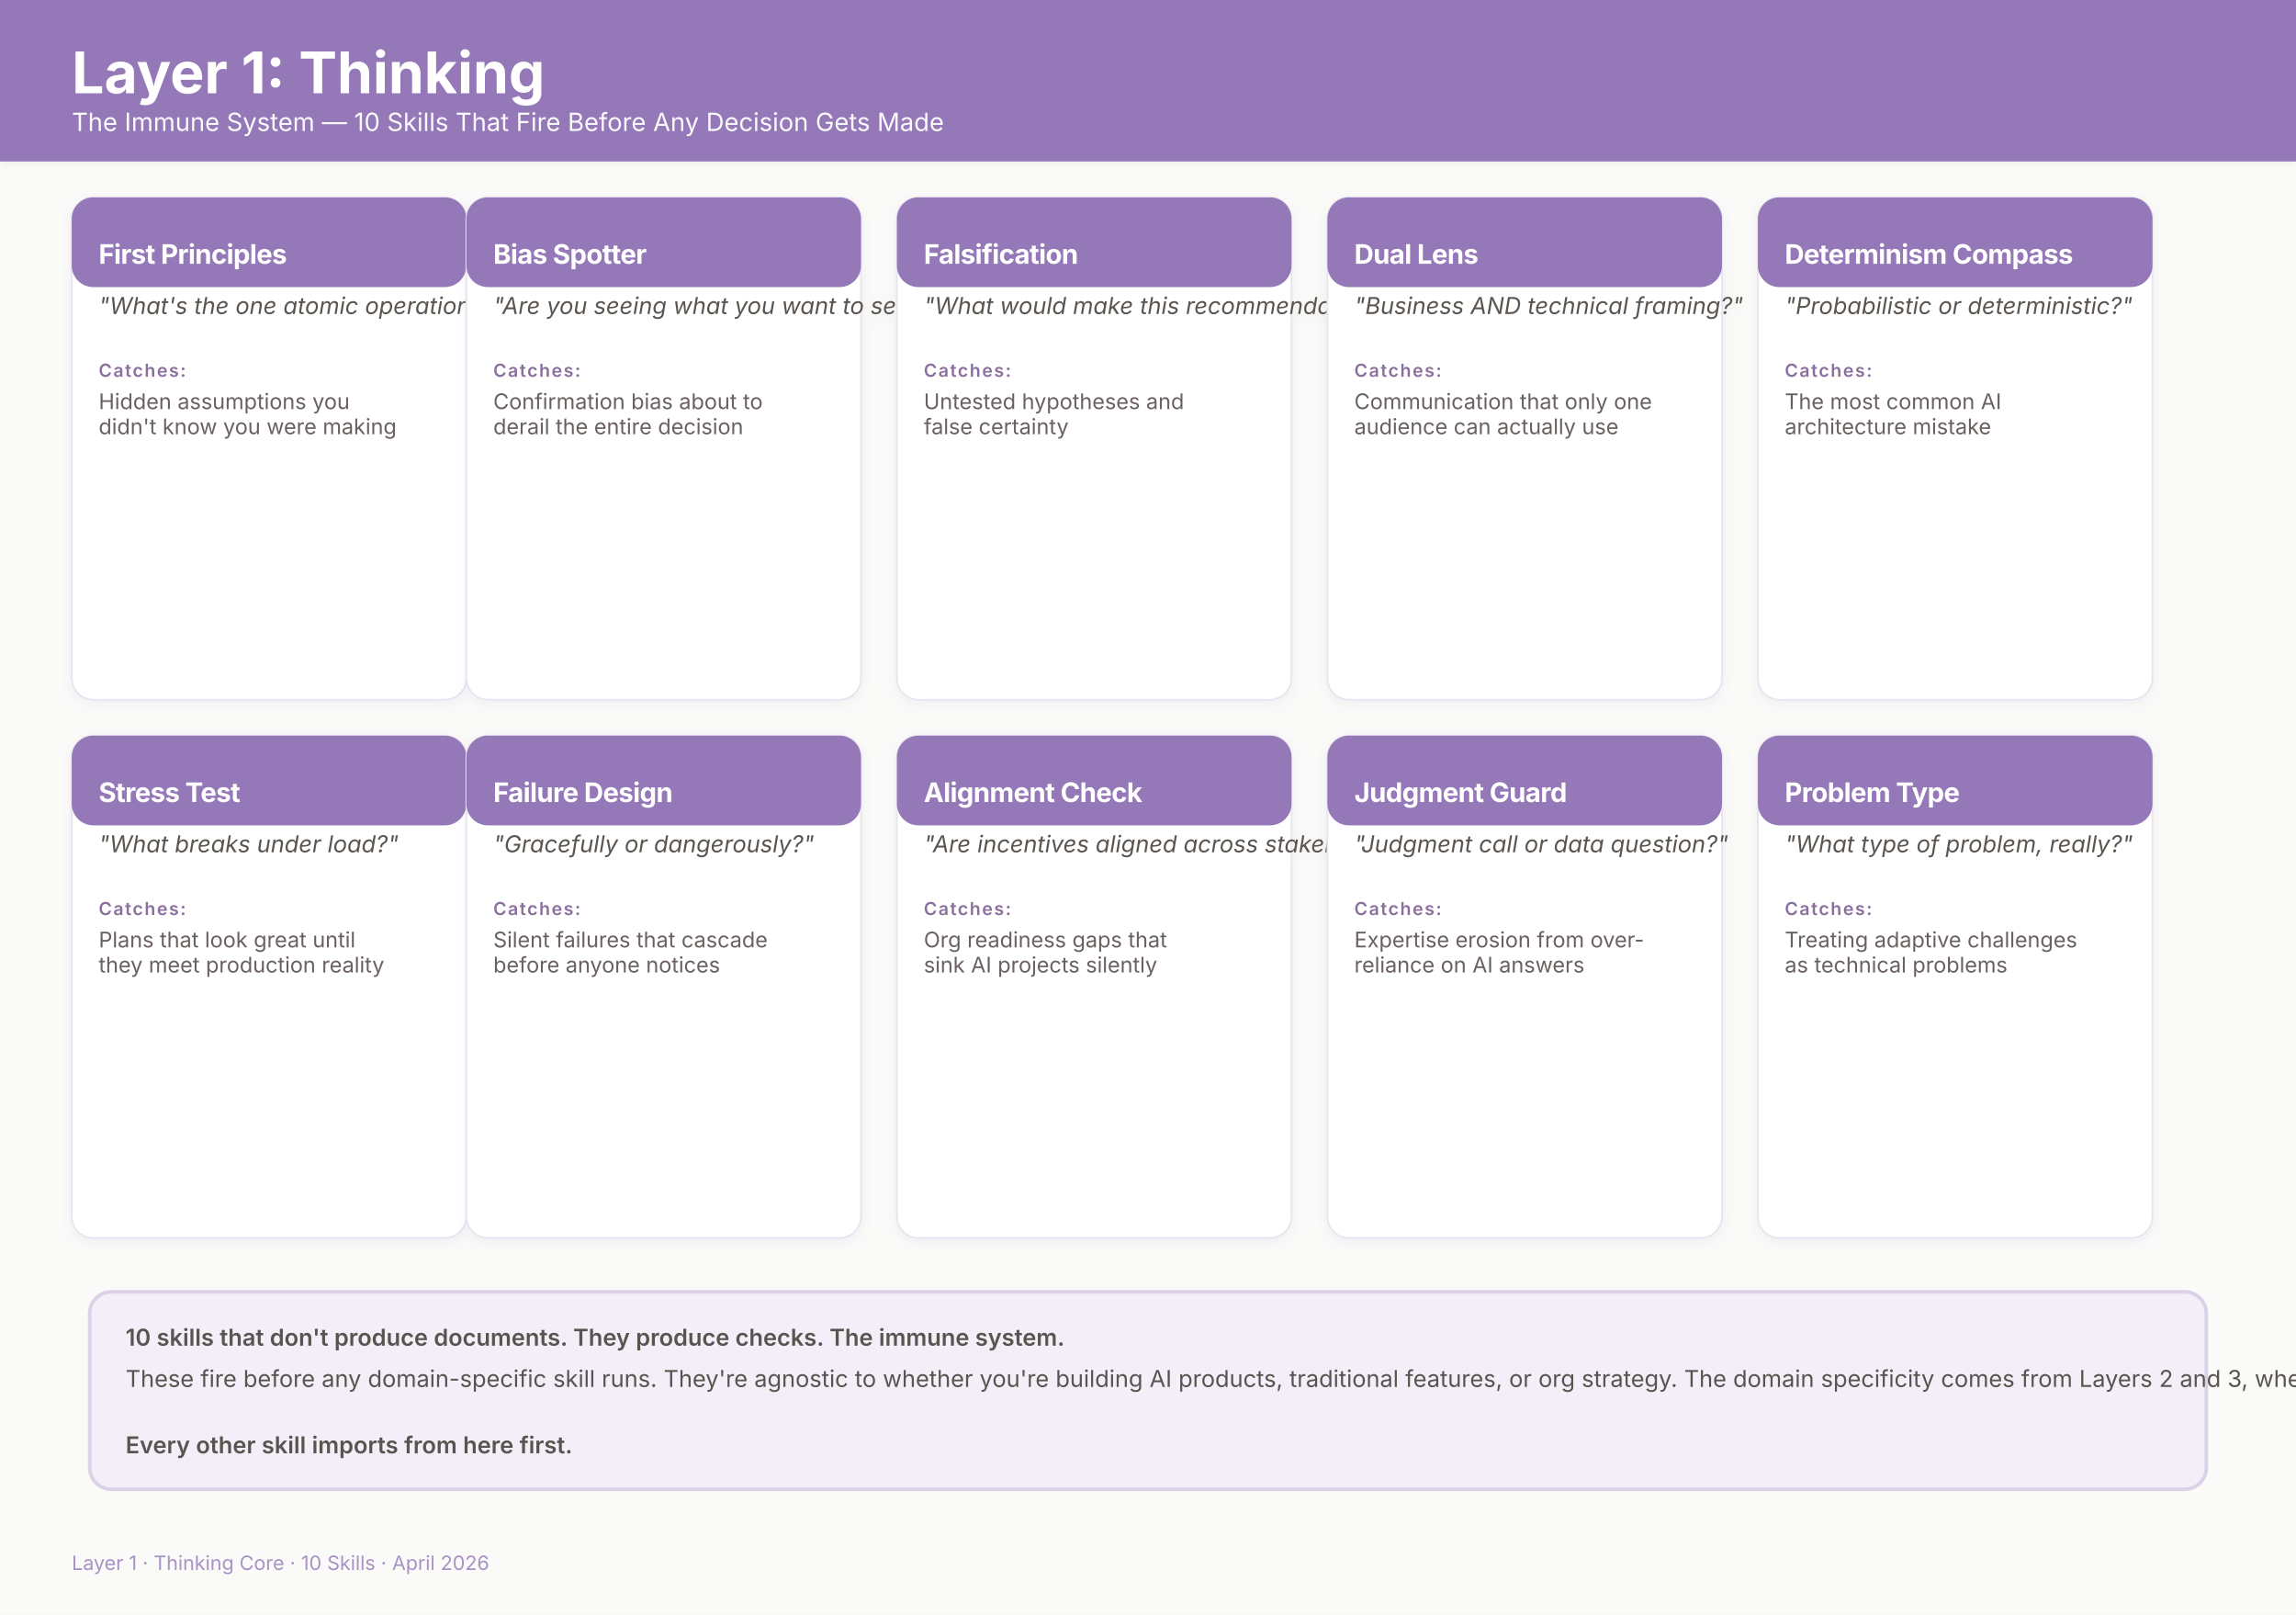
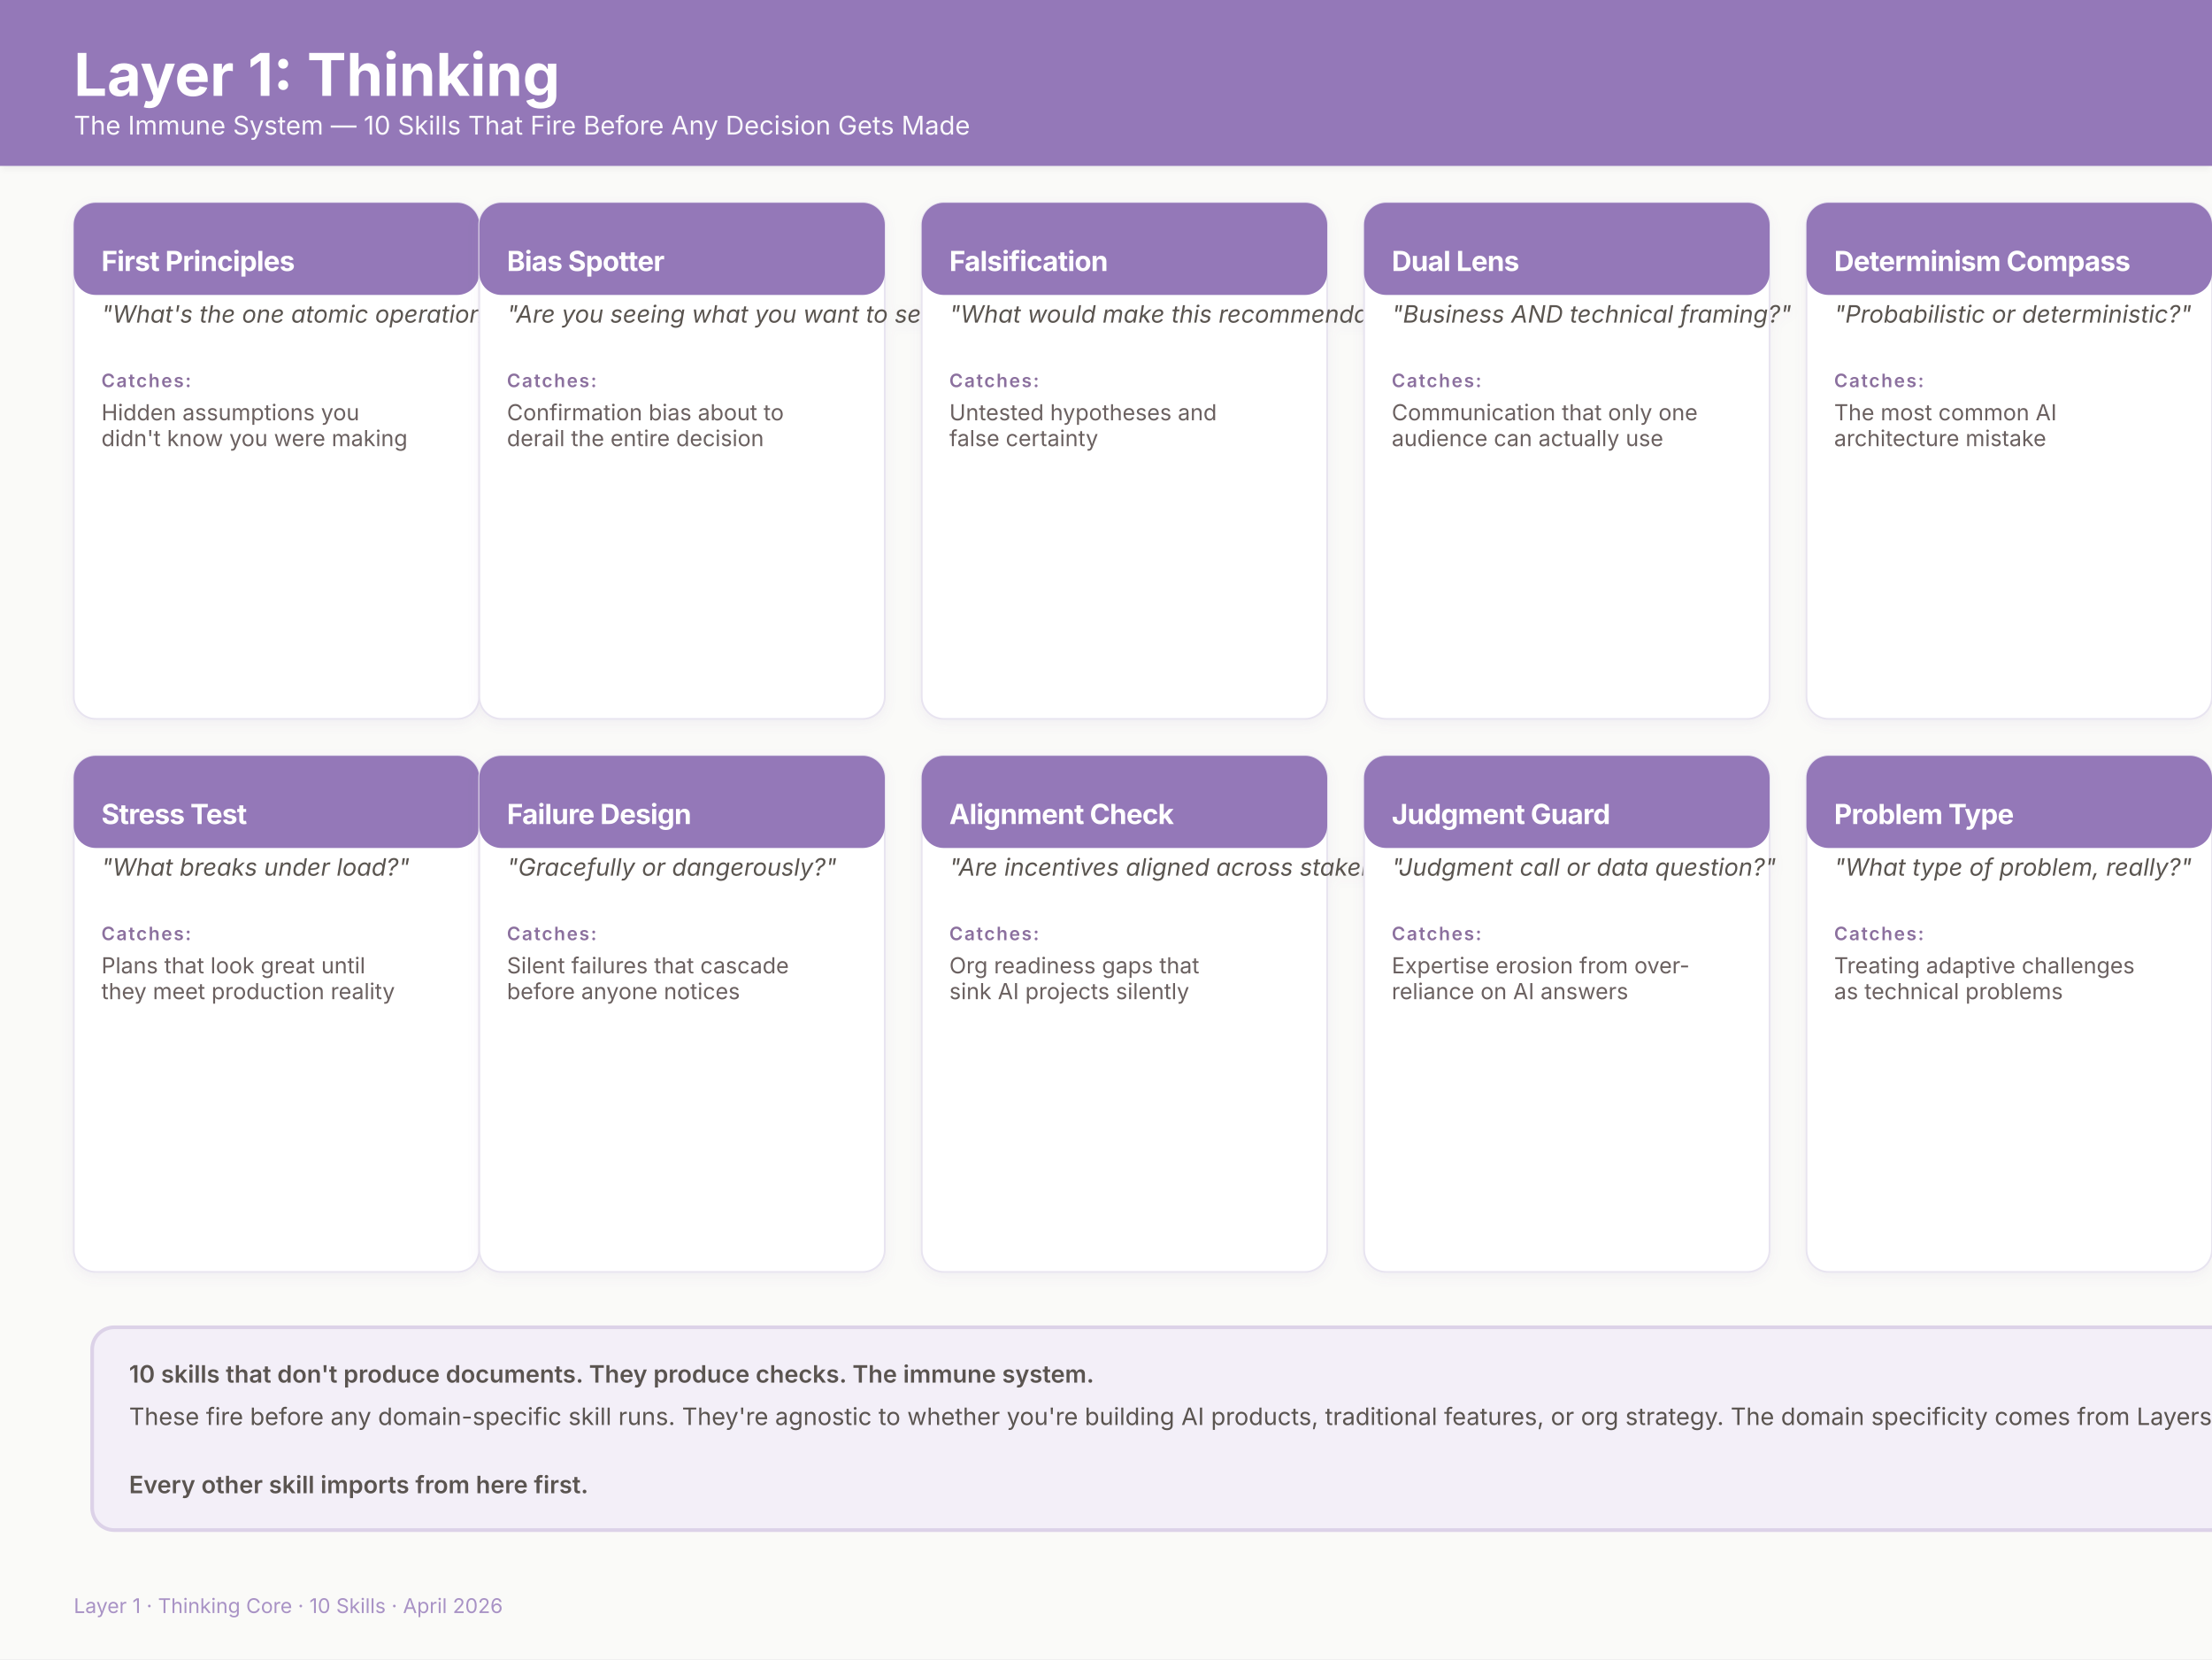
- <svg xmlns="http://www.w3.org/2000/svg" viewBox="0 0 1280 900" width="1280" height="900">
+ <svg xmlns="http://www.w3.org/2000/svg" viewBox="0 0 1200 900" width="1200" height="900" role="img" aria-label="10 thinking skills that produce checks before any decision, not documents.">
  <defs>
    <filter id="cardShadow" x="-50%" y="-50%" width="200%" height="200%">
      <feDropShadow dx="0" dy="2" stdDeviation="3" flood-color="#9478B8" flood-opacity="0.08" />
    </filter>
    <filter id="headerShadow" x="-50%" y="-50%" width="200%" height="200%">
      <feDropShadow dx="0" dy="1" stdDeviation="2" flood-color="#000000" flood-opacity="0.06" />
    </filter>
  </defs>
-   <rect width="1280" height="900" fill="#FAFAF8" />
-   <rect x="0" y="0" width="1280" height="90" fill="#9478B8" filter="url(#headerShadow)" />
+   <rect width="1200" height="900" fill="#FAFAF8" />
+   <rect x="0" y="0" width="1200" height="90" fill="#9478B8" filter="url(#headerShadow)" />
  <text x="40" y="52" font-family="Inter, Segoe UI, sans-serif" font-size="32" font-weight="700" fill="#FFFFFF">Layer 1: Thinking</text>
  <text x="40" y="73" font-family="Inter, Segoe UI, sans-serif" font-size="14" fill="#FFFFFF" opacity="0.95">The Immune System — 10 Skills That Fire Before Any Decision Gets Made</text>
  <g filter="url(#cardShadow)">
    <rect x="40" y="110" width="220" height="280" rx="12" fill="#FFFFFF" stroke="#E8E4F0" stroke-width="1" />
    <rect x="40" y="110" width="220" height="50" rx="12" fill="#9478B8" />
    <text x="55" y="147" font-family="Inter, Segoe UI, sans-serif" font-size="15" font-weight="700" fill="#FFFFFF" letter-spacing="-0.3">First Principles</text>
    <text x="55" y="175" font-family="Inter, Segoe UI, sans-serif" font-size="13" fill="#5A5450" font-style="italic">"What's the one atomic operation underneath?"</text>
    <text x="55" y="210" font-family="Inter, Segoe UI, sans-serif" font-size="10" font-weight="600" fill="#8B6F9E" letter-spacing="0.8">Catches:</text>
    <text x="55" y="228" font-family="Inter, Segoe UI, sans-serif" font-size="12" fill="#6B6160">Hidden assumptions you</text>
    <text x="55" y="242" font-family="Inter, Segoe UI, sans-serif" font-size="12" fill="#6B6160">didn't know you were making</text>
  </g>
  <g filter="url(#cardShadow)">
    <rect x="260" y="110" width="220" height="280" rx="12" fill="#FFFFFF" stroke="#E8E4F0" stroke-width="1" />
    <rect x="260" y="110" width="220" height="50" rx="12" fill="#9478B8" />
    <text x="275" y="147" font-family="Inter, Segoe UI, sans-serif" font-size="15" font-weight="700" fill="#FFFFFF" letter-spacing="-0.3">Bias Spotter</text>
    <text x="275" y="175" font-family="Inter, Segoe UI, sans-serif" font-size="13" fill="#5A5450" font-style="italic">"Are you seeing what you want to see?"</text>
    <text x="275" y="210" font-family="Inter, Segoe UI, sans-serif" font-size="10" font-weight="600" fill="#8B6F9E" letter-spacing="0.8">Catches:</text>
    <text x="275" y="228" font-family="Inter, Segoe UI, sans-serif" font-size="12" fill="#6B6160">Confirmation bias about to</text>
    <text x="275" y="242" font-family="Inter, Segoe UI, sans-serif" font-size="12" fill="#6B6160">derail the entire decision</text>
  </g>
  <g filter="url(#cardShadow)">
    <rect x="500" y="110" width="220" height="280" rx="12" fill="#FFFFFF" stroke="#E8E4F0" stroke-width="1" />
    <rect x="500" y="110" width="220" height="50" rx="12" fill="#9478B8" />
    <text x="515" y="147" font-family="Inter, Segoe UI, sans-serif" font-size="15" font-weight="700" fill="#FFFFFF" letter-spacing="-0.3">Falsification</text>
    <text x="515" y="175" font-family="Inter, Segoe UI, sans-serif" font-size="13" fill="#5A5450" font-style="italic">"What would make this recommendation invalid?"</text>
    <text x="515" y="210" font-family="Inter, Segoe UI, sans-serif" font-size="10" font-weight="600" fill="#8B6F9E" letter-spacing="0.8">Catches:</text>
    <text x="515" y="228" font-family="Inter, Segoe UI, sans-serif" font-size="12" fill="#6B6160">Untested hypotheses and</text>
    <text x="515" y="242" font-family="Inter, Segoe UI, sans-serif" font-size="12" fill="#6B6160">false certainty</text>
  </g>
  <g filter="url(#cardShadow)">
    <rect x="740" y="110" width="220" height="280" rx="12" fill="#FFFFFF" stroke="#E8E4F0" stroke-width="1" />
    <rect x="740" y="110" width="220" height="50" rx="12" fill="#9478B8" />
    <text x="755" y="147" font-family="Inter, Segoe UI, sans-serif" font-size="15" font-weight="700" fill="#FFFFFF" letter-spacing="-0.3">Dual Lens</text>
    <text x="755" y="175" font-family="Inter, Segoe UI, sans-serif" font-size="13" fill="#5A5450" font-style="italic">"Business AND technical framing?"</text>
    <text x="755" y="210" font-family="Inter, Segoe UI, sans-serif" font-size="10" font-weight="600" fill="#8B6F9E" letter-spacing="0.8">Catches:</text>
    <text x="755" y="228" font-family="Inter, Segoe UI, sans-serif" font-size="12" fill="#6B6160">Communication that only one</text>
    <text x="755" y="242" font-family="Inter, Segoe UI, sans-serif" font-size="12" fill="#6B6160">audience can actually use</text>
  </g>
  <g filter="url(#cardShadow)">
    <rect x="980" y="110" width="220" height="280" rx="12" fill="#FFFFFF" stroke="#E8E4F0" stroke-width="1" />
    <rect x="980" y="110" width="220" height="50" rx="12" fill="#9478B8" />
    <text x="995" y="147" font-family="Inter, Segoe UI, sans-serif" font-size="15" font-weight="700" fill="#FFFFFF" letter-spacing="-0.3">Determinism Compass</text>
    <text x="995" y="175" font-family="Inter, Segoe UI, sans-serif" font-size="13" fill="#5A5450" font-style="italic">"Probabilistic or deterministic?"</text>
    <text x="995" y="210" font-family="Inter, Segoe UI, sans-serif" font-size="10" font-weight="600" fill="#8B6F9E" letter-spacing="0.8">Catches:</text>
    <text x="995" y="228" font-family="Inter, Segoe UI, sans-serif" font-size="12" fill="#6B6160">The most common AI</text>
    <text x="995" y="242" font-family="Inter, Segoe UI, sans-serif" font-size="12" fill="#6B6160">architecture mistake</text>
  </g>
  <g filter="url(#cardShadow)">
    <rect x="40" y="410" width="220" height="280" rx="12" fill="#FFFFFF" stroke="#E8E4F0" stroke-width="1" />
    <rect x="40" y="410" width="220" height="50" rx="12" fill="#9478B8" />
    <text x="55" y="447" font-family="Inter, Segoe UI, sans-serif" font-size="15" font-weight="700" fill="#FFFFFF" letter-spacing="-0.3">Stress Test</text>
    <text x="55" y="475" font-family="Inter, Segoe UI, sans-serif" font-size="13" fill="#5A5450" font-style="italic">"What breaks under load?"</text>
    <text x="55" y="510" font-family="Inter, Segoe UI, sans-serif" font-size="10" font-weight="600" fill="#8B6F9E" letter-spacing="0.8">Catches:</text>
    <text x="55" y="528" font-family="Inter, Segoe UI, sans-serif" font-size="12" fill="#6B6160">Plans that look great until</text>
    <text x="55" y="542" font-family="Inter, Segoe UI, sans-serif" font-size="12" fill="#6B6160">they meet production reality</text>
  </g>
  <g filter="url(#cardShadow)">
    <rect x="260" y="410" width="220" height="280" rx="12" fill="#FFFFFF" stroke="#E8E4F0" stroke-width="1" />
    <rect x="260" y="410" width="220" height="50" rx="12" fill="#9478B8" />
    <text x="275" y="447" font-family="Inter, Segoe UI, sans-serif" font-size="15" font-weight="700" fill="#FFFFFF" letter-spacing="-0.3">Failure Design</text>
    <text x="275" y="475" font-family="Inter, Segoe UI, sans-serif" font-size="13" fill="#5A5450" font-style="italic">"Gracefully or dangerously?"</text>
    <text x="275" y="510" font-family="Inter, Segoe UI, sans-serif" font-size="10" font-weight="600" fill="#8B6F9E" letter-spacing="0.8">Catches:</text>
    <text x="275" y="528" font-family="Inter, Segoe UI, sans-serif" font-size="12" fill="#6B6160">Silent failures that cascade</text>
    <text x="275" y="542" font-family="Inter, Segoe UI, sans-serif" font-size="12" fill="#6B6160">before anyone notices</text>
  </g>
  <g filter="url(#cardShadow)">
    <rect x="500" y="410" width="220" height="280" rx="12" fill="#FFFFFF" stroke="#E8E4F0" stroke-width="1" />
    <rect x="500" y="410" width="220" height="50" rx="12" fill="#9478B8" />
    <text x="515" y="447" font-family="Inter, Segoe UI, sans-serif" font-size="15" font-weight="700" fill="#FFFFFF" letter-spacing="-0.3">Alignment Check</text>
    <text x="515" y="475" font-family="Inter, Segoe UI, sans-serif" font-size="13" fill="#5A5450" font-style="italic">"Are incentives aligned across stakeholders?"</text>
    <text x="515" y="510" font-family="Inter, Segoe UI, sans-serif" font-size="10" font-weight="600" fill="#8B6F9E" letter-spacing="0.8">Catches:</text>
    <text x="515" y="528" font-family="Inter, Segoe UI, sans-serif" font-size="12" fill="#6B6160">Org readiness gaps that</text>
    <text x="515" y="542" font-family="Inter, Segoe UI, sans-serif" font-size="12" fill="#6B6160">sink AI projects silently</text>
  </g>
  <g filter="url(#cardShadow)">
    <rect x="740" y="410" width="220" height="280" rx="12" fill="#FFFFFF" stroke="#E8E4F0" stroke-width="1" />
    <rect x="740" y="410" width="220" height="50" rx="12" fill="#9478B8" />
    <text x="755" y="447" font-family="Inter, Segoe UI, sans-serif" font-size="15" font-weight="700" fill="#FFFFFF" letter-spacing="-0.3">Judgment Guard</text>
    <text x="755" y="475" font-family="Inter, Segoe UI, sans-serif" font-size="13" fill="#5A5450" font-style="italic">"Judgment call or data question?"</text>
    <text x="755" y="510" font-family="Inter, Segoe UI, sans-serif" font-size="10" font-weight="600" fill="#8B6F9E" letter-spacing="0.8">Catches:</text>
    <text x="755" y="528" font-family="Inter, Segoe UI, sans-serif" font-size="12" fill="#6B6160">Expertise erosion from over-</text>
    <text x="755" y="542" font-family="Inter, Segoe UI, sans-serif" font-size="12" fill="#6B6160">reliance on AI answers</text>
  </g>
  <g filter="url(#cardShadow)">
    <rect x="980" y="410" width="220" height="280" rx="12" fill="#FFFFFF" stroke="#E8E4F0" stroke-width="1" />
    <rect x="980" y="410" width="220" height="50" rx="12" fill="#9478B8" />
    <text x="995" y="447" font-family="Inter, Segoe UI, sans-serif" font-size="15" font-weight="700" fill="#FFFFFF" letter-spacing="-0.3">Problem Type</text>
    <text x="995" y="475" font-family="Inter, Segoe UI, sans-serif" font-size="13" fill="#5A5450" font-style="italic">"What type of problem, really?"</text>
    <text x="995" y="510" font-family="Inter, Segoe UI, sans-serif" font-size="10" font-weight="600" fill="#8B6F9E" letter-spacing="0.8">Catches:</text>
    <text x="995" y="528" font-family="Inter, Segoe UI, sans-serif" font-size="12" fill="#6B6160">Treating adaptive challenges</text>
    <text x="995" y="542" font-family="Inter, Segoe UI, sans-serif" font-size="12" fill="#6B6160">as technical problems</text>
  </g>
  <g>
    <rect x="50" y="720" width="1180" height="110" rx="12" fill="#F3EFF8" stroke="#DCD2E8" stroke-width="2" />
    <text x="70" y="750" font-family="Inter, Segoe UI, sans-serif" font-size="13" fill="#5A5450" font-weight="600">10 skills that don't produce documents. They produce checks. The immune system.</text>
    <text x="70" y="773" font-family="Inter, Segoe UI, sans-serif" font-size="13" fill="#5A5450">These fire before any domain-specific skill runs. They're agnostic to whether you're building AI products, traditional features, or org strategy. The domain specificity comes from Layers 2 and 3, where judgment skills adapt these thinking checks to specific problem spaces.</text>
    <text x="70" y="810" font-family="Inter, Segoe UI, sans-serif" font-size="13" fill="#5A5450" font-weight="600">Every other skill imports from here first.</text>
  </g>
  <text x="40" y="875" font-family="Inter, Segoe UI, sans-serif" font-size="11" fill="#9478B8" opacity="0.8">Layer 1 · Thinking Core · 10 Skills · April 2026</text>
</svg>
